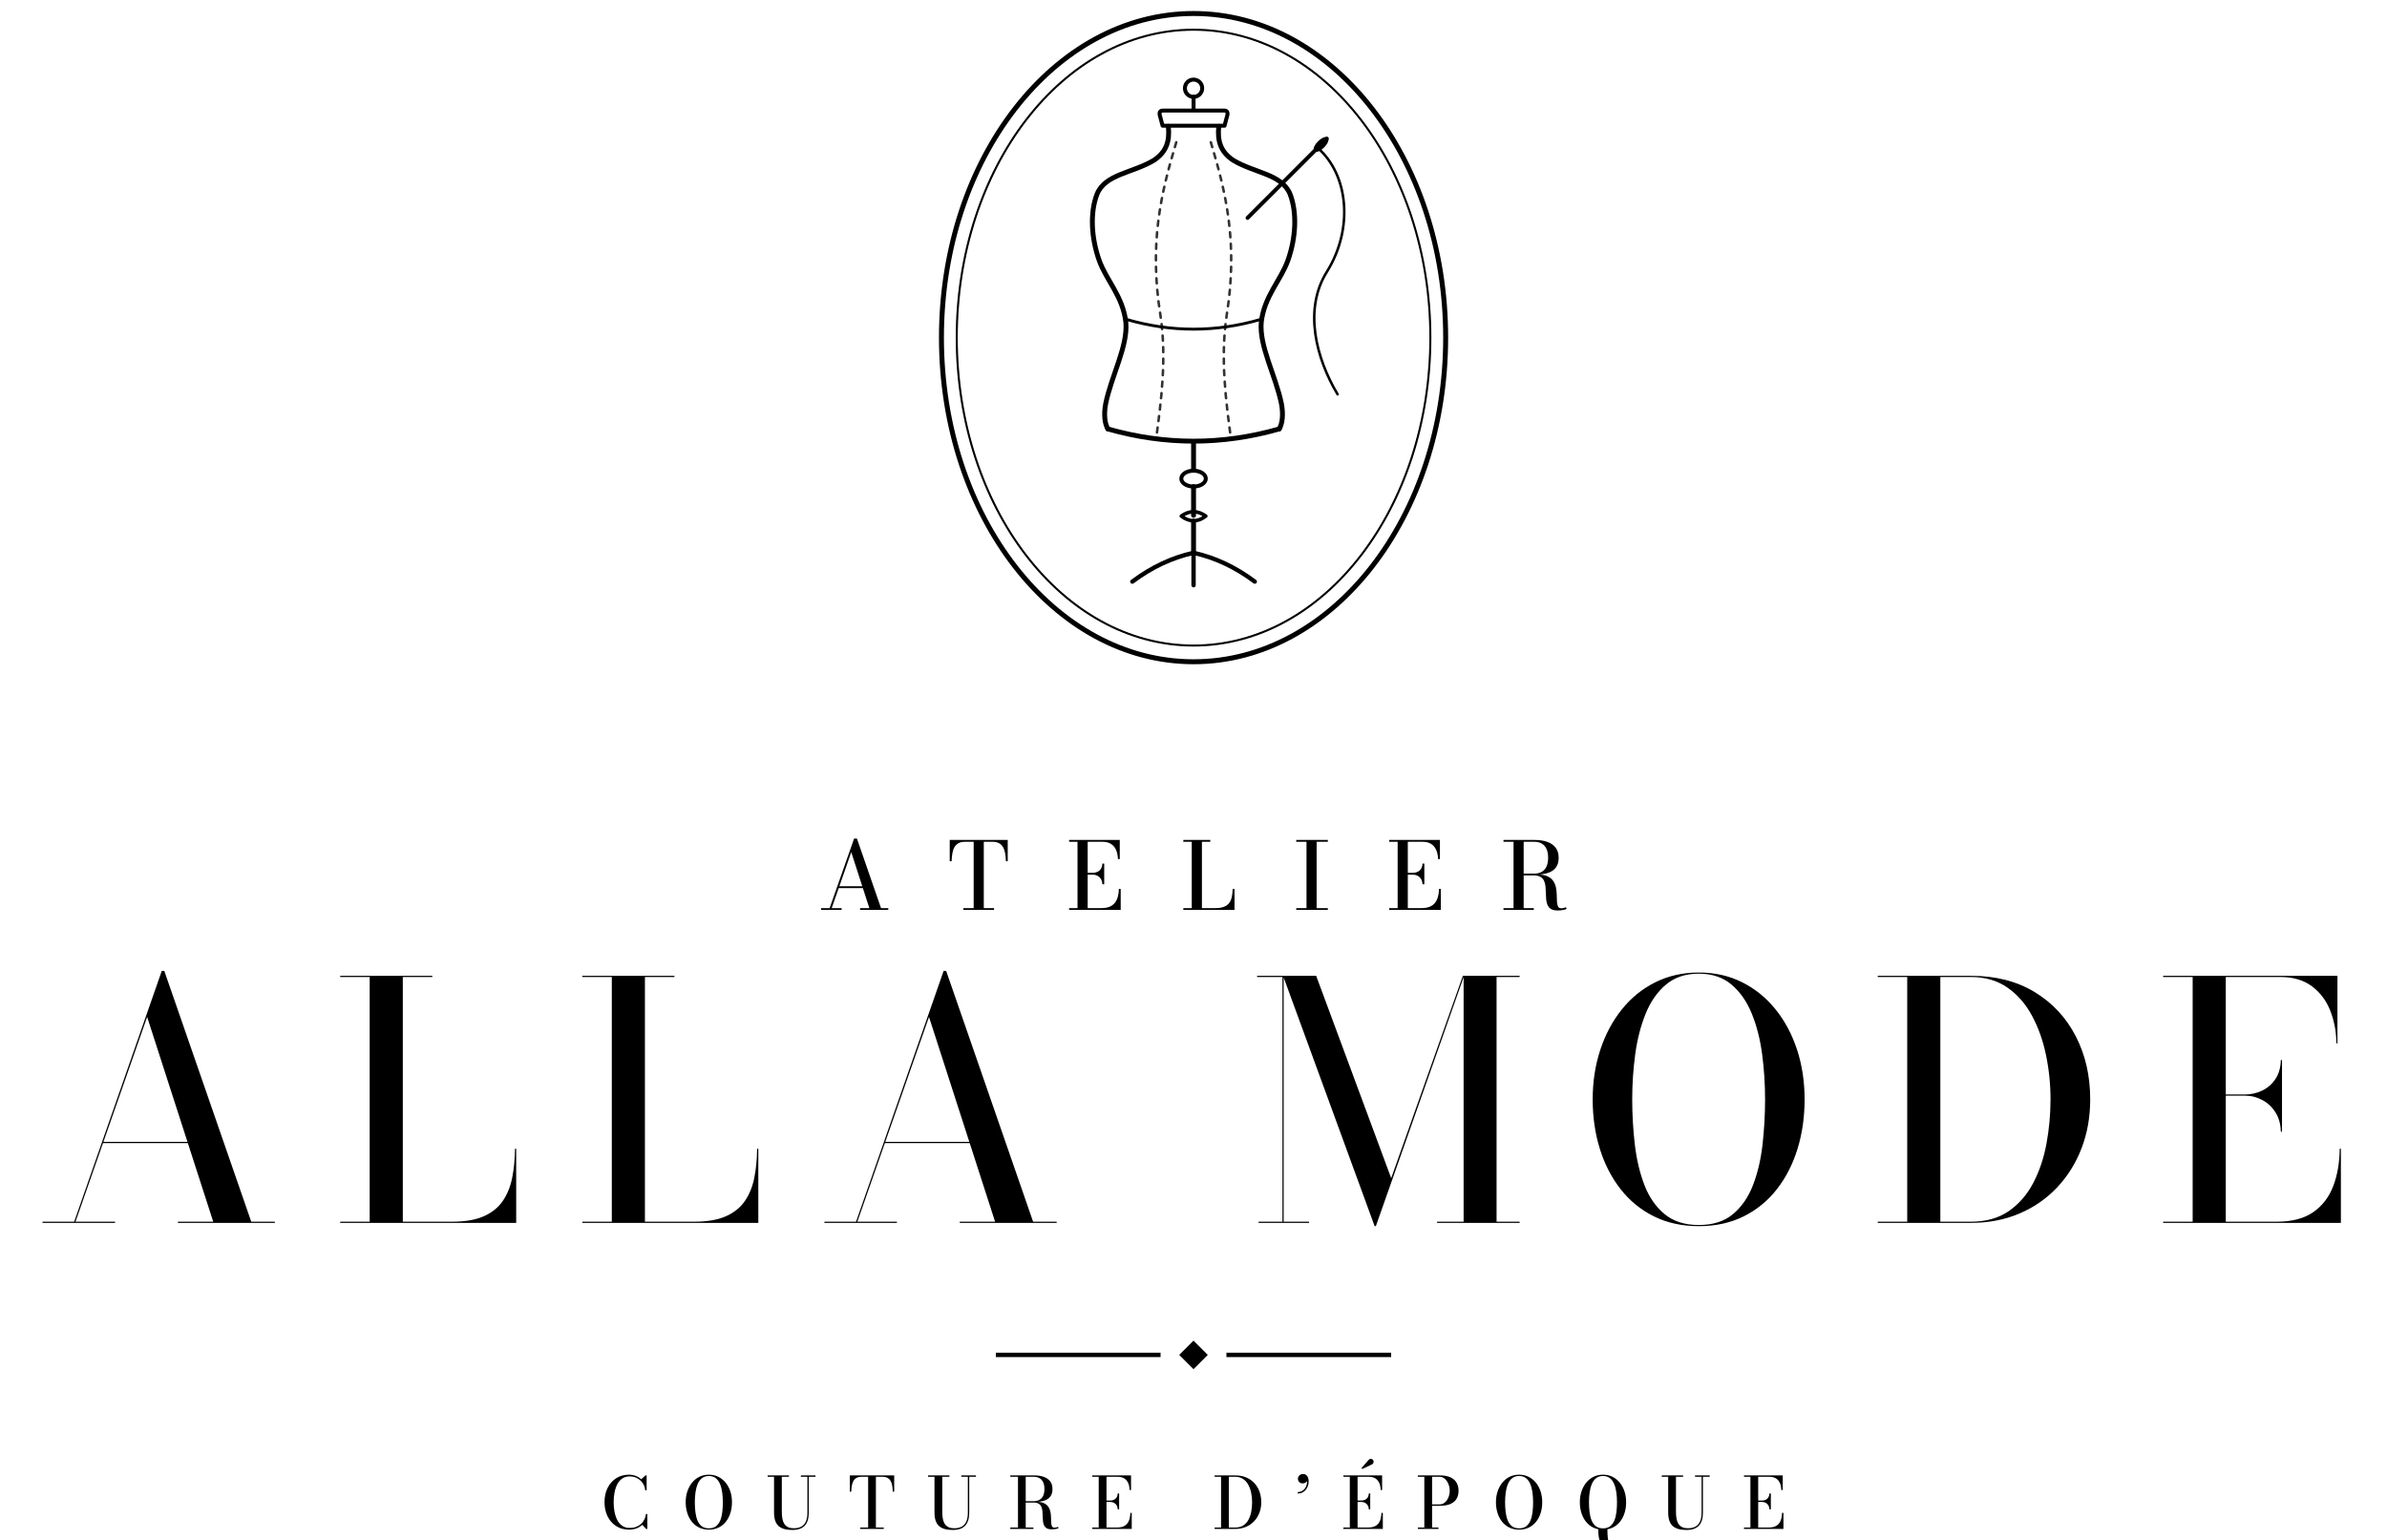
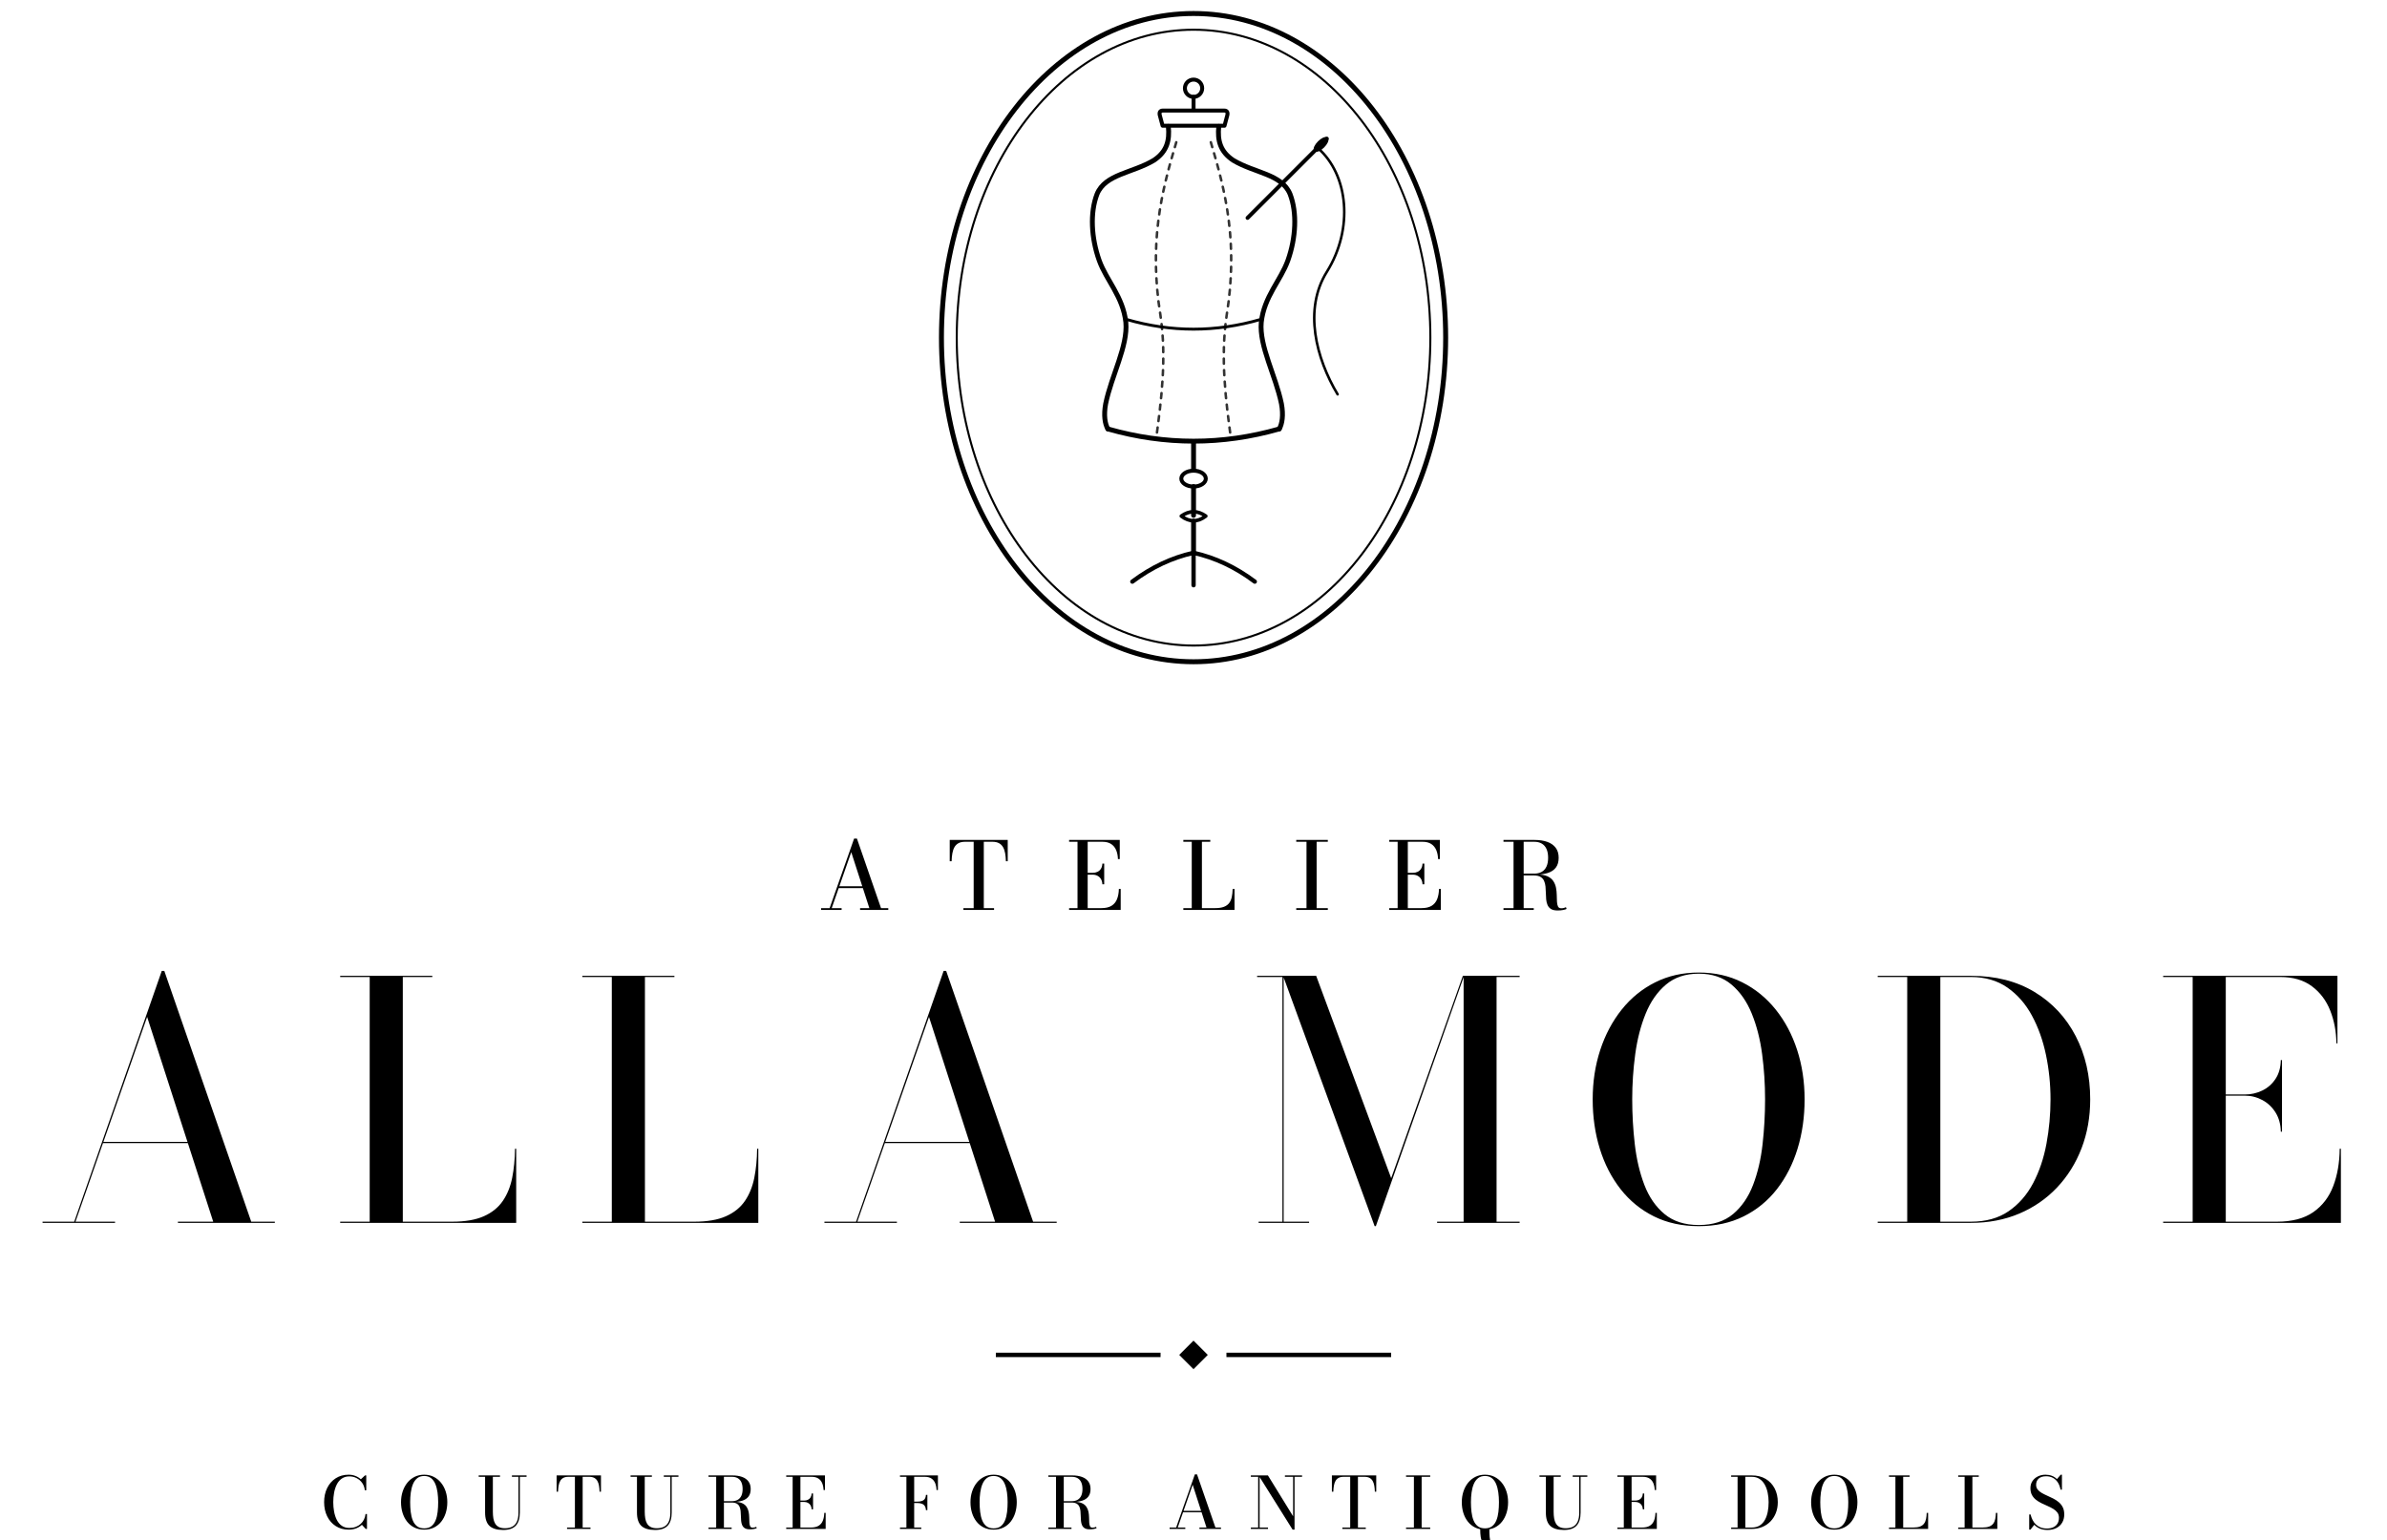
- <svg xmlns="http://www.w3.org/2000/svg" viewBox="0 0 433.6 280.5" width="434" height="280" role="img" aria-label="Atelier Alla Mode — Couture d'Époque">
+ <svg xmlns="http://www.w3.org/2000/svg" viewBox="0 0 433.6 280.5" width="434" height="280" role="img" aria-label="Atelier Alla Mode — Couture for Antique Dolls">
  <g color="currentColor" transform="translate(167.61 0) scale(0.82)">
    <g fill="none" stroke="currentColor" stroke-linecap="round" stroke-linejoin="round">
      <ellipse cx="60" cy="75" rx="56" ry="72" stroke-width="1.1" />
      <ellipse cx="60" cy="75" rx="52.6" ry="68.4" stroke-width=".45" />
      <g transform="translate(12 14) scale(.8)">
        <circle cx="60" cy="7" r="2.4" stroke-width="1.1" />
        <path d="M60 9.4 V13" stroke-width="1.1" />
        <path d="M51.5 13.2 H68.5 Q69.6 13.2 69.4 14.4 L68.6 17.4 H51.4 L50.6 14.4 Q50.4 13.2 51.5 13.2 Z" stroke-width="1.1" />
        <path d="M53 17.6 C53.4 21.5 52.6 24.6 49 27 C43 30.6 35.5 30.8 33.2 36.4            C31.2 41.6 31.6 48.6 33.8 54.8 C35.8 60.4 40.4 64.8 41.2 72            C41.8 78.6 37.2 86.8 35.6 94.6 C35 97.8 35.4 100.2 36.2 101.6" stroke-width="1.35" />
        <path d="M67 17.6 C66.6 21.5 67.4 24.6 71 27 C77 30.6 84.5 30.8 86.8 36.4            C88.8 41.6 88.4 48.6 86.2 54.8 C84.2 60.4 79.6 64.8 78.8 72            C78.2 78.6 82.8 86.8 84.4 94.6 C85 97.8 84.6 100.2 83.8 101.6" stroke-width="1.35" />
        <path d="M36.2 101.6 Q60 108.4 83.8 101.6" stroke-width="1.35" />
        <path d="M55.2 22 C51 36 47.6 50 50.8 70 C52.6 82 51 94 49.6 104.4" stroke-width=".7" stroke-dasharray="1.4 1.8" opacity=".8" />
        <path d="M64.8 22 C69 36 72.4 50 69.2 70 C67.4 82 69 94 70.4 104.4" stroke-width=".7" stroke-dasharray="1.4 1.8" opacity=".8" />
        <path d="M41.4 71.2 Q60 76.6 78.6 71.2" stroke-width=".8" />
        <path d="M60 105.4 V113" stroke-width="1.35" />
        <ellipse cx="60" cy="115.4" rx="3.4" ry="2.2" stroke-width="1.1" />
        <path d="M60 117.6 V125.6" stroke-width="1.35" />
        <path d="M56.6 125.8 Q60 123.4 63.4 125.8 Q60 128.4 56.6 125.8 Z" stroke-width="1" />
        <path d="M60 127.2 V136" stroke-width="1.35" />
        <path d="M60 136 Q51 138 43 144 M60 136 Q69 138 77 144 M60 136 V145" stroke-width="1.2" />
        <path d="M97 21 L75 43" stroke-width="1.1" />
        <ellipse cx="95.4" cy="22.6" rx="2.2" ry=".8" transform="rotate(-45 95.4 22.6)" stroke-width=".8" />
        <path d="M94.5 23.6 C103 31 104.5 46 97 58 C90.5 68.4 94 82 100 92" stroke-width=".7" />
      </g>
    </g>
  </g>
  <path fill="currentColor" transform="translate(148.47 165.75)" d="M3.626 -3.98V-4.311H9.071V-3.98ZM7.028 -12.997 11.415 -0.332H12.738V0.0H7.601V-0.332H9.287L5.992 -10.527L2.435 -0.332H4.237V0.0H0.496V-0.332H2.052L6.51 -12.997ZM26.42 0.0V-0.332H28.29V-12.419H26.74Q26.007 -12.419 25.536 -12.168Q25.065 -11.917 24.798 -11.451Q24.53 -10.985 24.412 -10.33Q24.293 -9.675 24.271 -8.868H23.93V-12.75H34.493V-8.868H34.162Q34.141 -9.675 34.021 -10.33Q33.902 -10.985 33.631 -11.451Q33.36 -11.917 32.889 -12.168Q32.418 -12.419 31.685 -12.419H30.134V-0.332H32.004V0.0ZM45.673 0.0V-0.332H47.204V-12.419H45.673V-12.75H54.899V-9.265H54.567Q54.539 -10.175 54.244 -10.889Q53.949 -11.603 53.332 -12.011Q52.715 -12.419 51.72 -12.419H49.055V-0.332H51.543Q52.707 -0.332 53.396 -0.756Q54.085 -1.181 54.397 -1.964Q54.709 -2.746 54.737 -3.825H55.069V0.0ZM51.733 -4.676Q51.705 -5.246 51.467 -5.635Q51.228 -6.023 50.835 -6.225Q50.441 -6.427 49.956 -6.427H48.641V-6.758H49.956Q50.441 -6.758 50.835 -6.941Q51.228 -7.125 51.467 -7.497Q51.705 -7.869 51.733 -8.438H52.066V-4.676ZM66.481 0.0V-0.332H68.012V-12.419H66.481V-12.75H71.386V-12.419H69.863V-0.332H72.275Q73.263 -0.332 73.88 -0.574Q74.497 -0.816 74.835 -1.271Q75.173 -1.726 75.307 -2.372Q75.441 -3.018 75.462 -3.825H75.801V0.0ZM87.043 0.0V-0.332H88.914V-12.419H87.043V-12.75H92.797V-12.419H90.757V-0.332H92.797V0.0ZM103.983 0.0V-0.332H105.514V-12.419H103.983V-12.75H113.209V-9.265H112.877Q112.849 -10.175 112.554 -10.889Q112.259 -11.603 111.642 -12.011Q111.025 -12.419 110.03 -12.419H107.365V-0.332H109.853Q111.017 -0.332 111.706 -0.756Q112.395 -1.181 112.707 -1.964Q113.019 -2.746 113.047 -3.825H113.379V0.0ZM110.043 -4.676Q110.015 -5.246 109.777 -5.635Q109.538 -6.023 109.145 -6.225Q108.751 -6.427 108.266 -6.427H106.951V-6.758H108.266Q108.751 -6.758 109.145 -6.941Q109.538 -7.125 109.777 -7.497Q110.015 -7.869 110.043 -8.438H110.376V-4.676ZM127.853 -6.42V-6.617H130.383Q131.199 -6.617 131.768 -6.945Q132.336 -7.273 132.629 -7.917Q132.922 -8.561 132.922 -9.507Q132.922 -10.452 132.629 -11.102Q132.336 -11.752 131.768 -12.085Q131.199 -12.419 130.383 -12.419H124.791V-12.75H130.478Q131.79 -12.75 132.773 -12.4Q133.755 -12.05 134.299 -11.331Q134.843 -10.612 134.843 -9.507Q134.843 -8.402 134.334 -7.722Q133.824 -7.042 132.85 -6.731Q131.875 -6.42 130.478 -6.42ZM124.791 0.0V-0.332H130.307V0.0ZM126.624 -0.179V-12.531H128.467V-0.179ZM134.643 0.095Q133.875 0.095 133.444 -0.174Q133.014 -0.443 132.816 -0.899Q132.619 -1.355 132.567 -1.922Q132.516 -2.49 132.508 -3.095Q132.499 -3.7 132.443 -4.268Q132.386 -4.835 132.186 -5.291Q131.986 -5.747 131.542 -6.016Q131.099 -6.284 130.317 -6.284H127.853V-6.463H130.886Q132.092 -6.463 132.804 -6.131Q133.516 -5.799 133.875 -5.246Q134.235 -4.694 134.359 -4.039Q134.483 -3.384 134.493 -2.729Q134.503 -2.074 134.532 -1.522Q134.56 -0.969 134.718 -0.637Q134.876 -0.305 135.304 -0.305Q135.576 -0.305 135.787 -0.361Q135.998 -0.417 136.169 -0.502L136.287 -0.186Q136.083 -0.076 135.644 0.009Q135.205 0.095 134.643 0.095Z" />
  <path fill="currentColor" transform="translate(6.00 222.75)" d="M12.106 -14.535V-14.751H31.057V-14.535ZM23.339 -45.897 39.174 -0.215H43.471V0.0H25.817V-0.215H32.25L20.212 -37.513L7.163 -0.215H14.367V0.0H1.166V-0.215H6.93L22.878 -45.897ZM55.376 0.0V-0.215H60.75V-44.785H55.376V-45.0H72.153V-44.785H66.781V-0.215H75.786Q79.307 -0.215 81.537 -1.207Q83.766 -2.198 84.994 -3.994Q86.221 -5.79 86.705 -8.22Q87.188 -10.65 87.216 -13.5H87.434V0.0ZM99.476 0.0V-0.215H104.85V-44.785H99.476V-45.0H116.253V-44.785H110.881V-0.215H119.886Q123.407 -0.215 125.637 -1.207Q127.866 -2.198 129.094 -3.994Q130.321 -5.79 130.805 -8.22Q131.288 -10.65 131.316 -13.5H131.534V0.0ZM154.516 -14.535V-14.751H173.467V-14.535ZM165.749 -45.897 181.584 -0.215H185.881V0.0H168.227V-0.215H174.66L162.622 -37.513L149.573 -0.215H156.777V0.0H143.576V-0.215H149.34L165.288 -45.897ZM243.793 0.6 227.113 -45.0H233.144L246.808 -8.14L259.861 -45.0H260.085L244.013 0.6ZM227.222 -45.0V-0.215H231.854V0.0H222.66V-0.215H227.001V-44.785H222.386V-45.0ZM270.202 -45.0V-44.785H266.002V-0.215H270.202V0.0H255.171V-0.215H260V-45.0ZM302.836 0.6Q298.257 0.6 294.669 -1.182Q291.081 -2.964 288.592 -6.141Q286.103 -9.318 284.806 -13.504Q283.509 -17.691 283.509 -22.5Q283.509 -27.309 284.885 -31.496Q286.261 -35.682 288.8 -38.859Q291.339 -42.036 294.903 -43.818Q298.467 -45.6 302.836 -45.6Q307.205 -45.6 310.748 -43.818Q314.292 -42.036 316.841 -38.859Q319.391 -35.682 320.749 -31.496Q322.108 -27.309 322.108 -22.5Q322.108 -17.691 320.824 -13.504Q319.541 -9.318 317.066 -6.141Q314.592 -2.964 311.004 -1.182Q307.416 0.6 302.836 0.6ZM302.836 0.393Q306.699 0.393 309.075 -1.602Q311.45 -3.596 312.721 -6.911Q313.992 -10.227 314.45 -14.299Q314.909 -18.372 314.909 -22.514Q314.909 -26.654 314.374 -30.714Q313.839 -34.773 312.496 -38.089Q311.154 -41.404 308.802 -43.398Q306.449 -45.393 302.836 -45.393Q299.213 -45.393 296.853 -43.398Q294.492 -41.403 293.149 -38.088Q291.805 -34.773 291.257 -30.714Q290.709 -26.654 290.709 -22.513Q290.709 -18.372 291.181 -14.299Q291.654 -10.226 292.924 -6.911Q294.194 -3.596 296.598 -1.602Q299.002 0.393 302.836 0.393ZM352.41 -45.0Q359.13 -45.0 363.991 -42.055Q368.852 -39.11 371.49 -34.013Q374.129 -28.915 374.129 -22.5Q374.129 -17.681 372.55 -13.584Q370.971 -9.486 368.08 -6.432Q365.189 -3.377 361.209 -1.689Q357.23 0.0 352.402 0.0H335.426V-0.215H340.8V-44.785H335.426V-45.0ZM346.831 -0.215H352.402Q356.485 -0.215 359.267 -2.125Q362.048 -4.035 363.734 -7.234Q365.42 -10.433 366.16 -14.412Q366.9 -18.391 366.9 -22.514Q366.9 -26.635 366.071 -30.601Q365.242 -34.566 363.509 -37.765Q361.777 -40.965 359.026 -42.875Q356.275 -44.785 352.402 -44.785H346.831ZM387.416 0.0V-0.215H392.79V-44.785H387.416V-45.0H419.161V-32.7H418.972Q418.934 -35.91 417.849 -38.662Q416.764 -41.414 414.508 -43.099Q412.252 -44.785 408.742 -44.785H398.821V-0.215H408.132Q412.25 -0.215 414.747 -1.947Q417.244 -3.679 418.389 -6.685Q419.534 -9.69 419.572 -13.5H419.788V0.0ZM408.848 -16.607Q408.81 -18.617 407.894 -20.092Q406.977 -21.567 405.489 -22.369Q404.001 -23.171 402.291 -23.171H396.496V-23.386H402.291Q404.001 -23.386 405.49 -24.114Q406.978 -24.842 407.894 -26.244Q408.81 -27.646 408.848 -29.656H409.063V-16.607Z" />
  <path d="M180.8 246.8 H210.8 M222.8 246.8 H252.8" stroke="currentColor" stroke-width=".8" />
  <path d="M216.8 244.2 l2.6 2.6 -2.6 2.6 -2.6 -2.6 z" fill="currentColor" />
-   <path fill="currentColor" transform="translate(108.82 278.50)" d="M5.171 0.13Q3.823 0.13 2.816 -0.52Q1.81 -1.17 1.254 -2.301Q0.699 -3.432 0.699 -4.875Q0.699 -6.324 1.254 -7.452Q1.81 -8.58 2.816 -9.23Q3.823 -9.88 5.171 -9.88Q5.81 -9.88 6.383 -9.66Q6.956 -9.44 7.39 -9.044L8.147 -9.75H8.374V-7.041H8.113Q8.033 -7.811 7.629 -8.38Q7.224 -8.948 6.616 -9.26Q6.007 -9.571 5.301 -9.571Q4.483 -9.571 3.917 -9.175Q3.351 -8.779 3.011 -8.107Q2.672 -7.435 2.517 -6.598Q2.363 -5.76 2.363 -4.875Q2.363 -3.991 2.517 -3.153Q2.672 -2.315 3.011 -1.643Q3.351 -0.971 3.917 -0.575Q4.483 -0.179 5.301 -0.179Q5.944 -0.179 6.461 -0.374Q6.977 -0.568 7.357 -0.915Q7.737 -1.262 7.961 -1.721Q8.185 -2.181 8.243 -2.709H8.505V0.0H8.276L7.583 -0.75Q7.145 -0.341 6.526 -0.105Q5.907 0.13 5.171 0.13ZM19.705 0.13Q18.706 0.13 17.922 -0.255Q17.138 -0.64 16.594 -1.327Q16.049 -2.015 15.768 -2.922Q15.486 -3.83 15.486 -4.875Q15.486 -5.92 15.787 -6.828Q16.087 -7.735 16.642 -8.423Q17.197 -9.11 17.974 -9.495Q18.751 -9.88 19.705 -9.88Q20.658 -9.88 21.432 -9.495Q22.207 -9.11 22.764 -8.423Q23.322 -7.735 23.62 -6.828Q23.917 -5.92 23.917 -4.875Q23.917 -3.83 23.636 -2.922Q23.354 -2.015 22.813 -1.327Q22.271 -0.64 21.487 -0.255Q20.704 0.13 19.705 0.13ZM19.705 -0.105Q20.518 -0.105 21.018 -0.501Q21.518 -0.898 21.789 -1.575Q22.06 -2.253 22.156 -3.108Q22.253 -3.963 22.253 -4.875Q22.253 -5.787 22.137 -6.642Q22.021 -7.497 21.74 -8.175Q21.46 -8.852 20.963 -9.249Q20.466 -9.645 19.705 -9.645Q18.944 -9.645 18.447 -9.249Q17.95 -8.852 17.666 -8.175Q17.383 -7.497 17.267 -6.642Q17.15 -5.787 17.15 -4.875Q17.15 -3.963 17.25 -3.108Q17.35 -2.253 17.617 -1.575Q17.885 -0.898 18.391 -0.501Q18.898 -0.105 19.705 -0.105ZM39.133 -9.75V-9.496H37.906V-2.99Q37.906 -1.384 37.172 -0.598Q36.438 0.189 34.887 0.189Q33.17 0.189 32.374 -0.559Q31.578 -1.306 31.578 -2.99V-9.496H30.413V-9.75H34.294V-9.496H32.994V-3.12Q32.994 -2.476 33.084 -1.929Q33.175 -1.382 33.412 -0.978Q33.649 -0.574 34.082 -0.349Q34.516 -0.123 35.201 -0.123Q35.985 -0.123 36.533 -0.415Q37.081 -0.707 37.369 -1.338Q37.657 -1.969 37.657 -2.99V-9.496H36.466V-9.75ZM47.289 0.0V-0.254H48.719V-9.496H47.534Q46.973 -9.496 46.613 -9.305Q46.253 -9.113 46.049 -8.756Q45.844 -8.4 45.753 -7.899Q45.662 -7.399 45.646 -6.781H45.385V-9.75H53.463V-6.781H53.209Q53.193 -7.399 53.102 -7.899Q53.011 -8.4 52.803 -8.756Q52.596 -9.113 52.236 -9.305Q51.876 -9.496 51.315 -9.496H50.129V-0.254H51.559V0.0ZM68.357 -9.75V-9.496H67.13V-2.99Q67.13 -1.384 66.396 -0.598Q65.662 0.189 64.111 0.189Q62.394 0.189 61.598 -0.559Q60.802 -1.306 60.802 -2.99V-9.496H59.637V-9.75H63.518V-9.496H62.218V-3.12Q62.218 -2.476 62.308 -1.929Q62.399 -1.382 62.636 -0.978Q62.873 -0.574 63.306 -0.349Q63.74 -0.123 64.425 -0.123Q65.209 -0.123 65.757 -0.415Q66.305 -0.707 66.593 -1.338Q66.881 -1.969 66.881 -2.99V-9.496H65.69V-9.75ZM76.95 -4.91V-5.06H78.885Q79.509 -5.06 79.944 -5.311Q80.379 -5.562 80.602 -6.054Q80.826 -6.547 80.826 -7.27Q80.826 -7.993 80.602 -8.49Q80.379 -8.987 79.944 -9.242Q79.509 -9.496 78.885 -9.496H74.609V-9.75H78.958Q79.961 -9.75 80.713 -9.482Q81.464 -9.215 81.88 -8.665Q82.296 -8.115 82.296 -7.27Q82.296 -6.425 81.906 -5.905Q81.517 -5.385 80.771 -5.147Q80.026 -4.91 78.958 -4.91ZM74.609 0.0V-0.254H78.827V0.0ZM76.011 -0.136V-9.583H77.42V-0.136ZM82.143 0.072Q81.556 0.072 81.226 -0.133Q80.897 -0.339 80.746 -0.688Q80.595 -1.036 80.555 -1.47Q80.516 -1.904 80.51 -2.367Q80.504 -2.83 80.46 -3.263Q80.417 -3.697 80.264 -4.046Q80.111 -4.395 79.772 -4.6Q79.433 -4.806 78.835 -4.806H76.95V-4.942H79.269Q80.192 -4.942 80.737 -4.688Q81.281 -4.435 81.556 -4.012Q81.831 -3.59 81.926 -3.089Q82.02 -2.588 82.028 -2.087Q82.036 -1.586 82.058 -1.164Q82.079 -0.741 82.2 -0.487Q82.321 -0.233 82.648 -0.233Q82.856 -0.233 83.018 -0.276Q83.179 -0.319 83.31 -0.384L83.4 -0.142Q83.244 -0.058 82.908 0.007Q82.572 0.072 82.143 0.072ZM89.546 0.0V-0.254H90.717V-9.496H89.546V-9.75H96.601V-7.085H96.347Q96.326 -7.78 96.1 -8.326Q95.874 -8.872 95.403 -9.184Q94.931 -9.496 94.17 -9.496H92.132V-0.254H94.035Q94.925 -0.254 95.452 -0.579Q95.978 -0.903 96.217 -1.502Q96.456 -2.099 96.477 -2.925H96.731V0.0ZM94.18 -3.576Q94.158 -4.012 93.976 -4.309Q93.794 -4.606 93.493 -4.76Q93.192 -4.915 92.821 -4.915H91.816V-5.167H92.821Q93.192 -5.167 93.493 -5.308Q93.794 -5.449 93.976 -5.733Q94.158 -6.017 94.18 -6.453H94.435V-3.576ZM115.585 -9.75Q117.057 -9.75 118.116 -9.116Q119.176 -8.481 119.75 -7.378Q120.323 -6.274 120.323 -4.875Q120.323 -3.824 119.982 -2.935Q119.641 -2.047 119.01 -1.387Q118.38 -0.727 117.51 -0.364Q116.641 0.0 115.585 0.0H111.828V-0.254H112.999V-9.496H111.828V-9.75ZM114.414 -0.254H115.585Q116.449 -0.254 117.038 -0.631Q117.627 -1.009 117.984 -1.661Q118.34 -2.312 118.497 -3.143Q118.654 -3.974 118.654 -4.875Q118.654 -5.776 118.478 -6.607Q118.302 -7.438 117.935 -8.089Q117.568 -8.741 116.986 -9.119Q116.404 -9.496 115.585 -9.496H114.414ZM126.971 -6.455V-6.715Q127.38 -6.715 127.714 -6.892Q128.049 -7.069 128.279 -7.383Q128.509 -7.697 128.608 -8.104Q128.708 -8.511 128.641 -8.977H128.726Q128.743 -8.84 128.637 -8.683Q128.53 -8.525 128.339 -8.413Q128.149 -8.301 127.896 -8.301Q127.447 -8.301 127.222 -8.553Q126.997 -8.804 126.997 -9.156Q126.997 -9.392 127.123 -9.588Q127.25 -9.783 127.468 -9.897Q127.687 -10.01 127.955 -10.01Q128.231 -10.01 128.459 -9.855Q128.687 -9.7 128.82 -9.402Q128.953 -9.103 128.953 -8.672Q128.953 -8.11 128.721 -7.601Q128.489 -7.093 128.046 -6.774Q127.603 -6.455 126.971 -6.455ZM135.28 0.0V-0.254H136.451V-9.496H135.28V-9.75H142.335V-7.085H142.081Q142.06 -7.78 141.834 -8.326Q141.608 -8.872 141.137 -9.184Q140.665 -9.496 139.904 -9.496H137.866V-0.254H139.769Q140.659 -0.254 141.186 -0.579Q141.712 -0.903 141.951 -1.502Q142.19 -2.099 142.211 -2.925H142.465V0.0ZM139.914 -3.576Q139.892 -4.012 139.71 -4.309Q139.528 -4.606 139.227 -4.76Q138.926 -4.915 138.555 -4.915H137.55V-5.167H138.555Q138.926 -5.167 139.227 -5.308Q139.528 -5.449 139.71 -5.733Q139.892 -6.017 139.914 -6.453H140.169V-3.576ZM138.731 -10.918 138.579 -11.093 139.851 -12.541Q139.995 -12.721 140.167 -12.748Q140.339 -12.775 140.493 -12.706Q140.648 -12.637 140.719 -12.51Q140.801 -12.383 140.79 -12.223Q140.779 -12.063 140.694 -11.932Q140.61 -11.801 140.454 -11.738ZM152.833 -9.75Q154.024 -9.75 154.778 -9.403Q155.533 -9.055 155.895 -8.425Q156.257 -7.796 156.257 -6.951Q156.257 -6.106 155.895 -5.492Q155.533 -4.878 154.778 -4.546Q154.024 -4.215 152.833 -4.215H151.438V-0.254H152.602V0.0H148.852V-0.254H150.023V-9.496H148.852V-9.75ZM151.438 -4.468H152.775Q153.232 -4.468 153.581 -4.689Q153.929 -4.91 154.168 -5.274Q154.407 -5.638 154.53 -6.077Q154.652 -6.516 154.652 -6.951Q154.652 -7.386 154.53 -7.834Q154.407 -8.282 154.168 -8.659Q153.929 -9.036 153.581 -9.266Q153.232 -9.496 152.775 -9.496H151.438ZM167.287 0.13Q166.288 0.13 165.505 -0.255Q164.721 -0.64 164.176 -1.327Q163.632 -2.015 163.35 -2.922Q163.069 -3.83 163.069 -4.875Q163.069 -5.92 163.369 -6.828Q163.67 -7.735 164.225 -8.423Q164.779 -9.11 165.557 -9.495Q166.334 -9.88 167.287 -9.88Q168.241 -9.88 169.015 -9.495Q169.789 -9.11 170.347 -8.423Q170.904 -7.735 171.202 -6.828Q171.5 -5.92 171.5 -4.875Q171.5 -3.83 171.218 -2.922Q170.937 -2.015 170.395 -1.327Q169.853 -0.64 169.07 -0.255Q168.286 0.13 167.287 0.13ZM167.287 -0.105Q168.1 -0.105 168.6 -0.501Q169.101 -0.898 169.371 -1.575Q169.642 -2.253 169.739 -3.108Q169.836 -3.963 169.836 -4.875Q169.836 -5.787 169.719 -6.642Q169.603 -7.497 169.323 -8.175Q169.042 -8.852 168.546 -9.249Q168.049 -9.645 167.287 -9.645Q166.526 -9.645 166.029 -9.249Q165.532 -8.852 165.249 -8.175Q164.965 -7.497 164.849 -6.642Q164.733 -5.787 164.733 -4.875Q164.733 -3.963 164.833 -3.108Q164.932 -2.253 165.2 -1.575Q165.468 -0.898 165.974 -0.501Q166.48 -0.105 167.287 -0.105ZM184.86 3.25Q183.782 3.25 183.149 3.066Q182.515 2.881 182.205 2.493Q181.896 2.104 181.799 1.486Q181.701 0.869 181.701 -0.003Q182.128 0.057 182.54 0.057Q182.952 0.057 183.37 -0.003Q183.37 0.881 183.423 1.462Q183.475 2.044 183.626 2.381Q183.777 2.718 184.074 2.857Q184.371 2.996 184.86 2.996ZM182.569 0.13Q181.57 0.13 180.786 -0.255Q180.002 -0.64 179.458 -1.327Q178.913 -2.015 178.632 -2.922Q178.35 -3.83 178.35 -4.875Q178.35 -5.92 178.651 -6.828Q178.951 -7.735 179.506 -8.423Q180.061 -9.11 180.838 -9.495Q181.615 -9.88 182.569 -9.88Q183.522 -9.88 184.296 -9.495Q185.071 -9.11 185.628 -8.423Q186.186 -7.735 186.484 -6.828Q186.781 -5.92 186.781 -4.875Q186.781 -3.83 186.5 -2.922Q186.218 -2.015 185.677 -1.327Q185.135 -0.64 184.351 -0.255Q183.568 0.13 182.569 0.13ZM182.569 -0.105Q183.382 -0.105 183.882 -0.501Q184.382 -0.898 184.653 -1.575Q184.924 -2.253 185.02 -3.108Q185.117 -3.963 185.117 -4.875Q185.117 -5.787 185.001 -6.642Q184.885 -7.497 184.604 -8.175Q184.324 -8.852 183.827 -9.249Q183.33 -9.645 182.569 -9.645Q181.808 -9.645 181.311 -9.249Q180.814 -8.852 180.53 -8.175Q180.247 -7.497 180.131 -6.642Q180.014 -5.787 180.014 -4.875Q180.014 -3.963 180.114 -3.108Q180.214 -2.253 180.481 -1.575Q180.749 -0.898 181.255 -0.501Q181.762 -0.105 182.569 -0.105ZM201.997 -9.75V-9.496H200.77V-2.99Q200.77 -1.384 200.036 -0.598Q199.302 0.189 197.751 0.189Q196.034 0.189 195.238 -0.559Q194.442 -1.306 194.442 -2.99V-9.496H193.277V-9.75H197.158V-9.496H195.858V-3.12Q195.858 -2.476 195.948 -1.929Q196.039 -1.382 196.276 -0.978Q196.513 -0.574 196.946 -0.349Q197.38 -0.123 198.065 -0.123Q198.849 -0.123 199.397 -0.415Q199.945 -0.707 200.233 -1.338Q200.521 -1.969 200.521 -2.99V-9.496H199.33V-9.75ZM208.249 0.0V-0.254H209.42V-9.496H208.249V-9.75H215.304V-7.085H215.05Q215.029 -7.78 214.803 -8.326Q214.577 -8.872 214.106 -9.184Q213.634 -9.496 212.873 -9.496H210.835V-0.254H212.738Q213.628 -0.254 214.155 -0.579Q214.681 -0.903 214.92 -1.502Q215.159 -2.099 215.18 -2.925H215.434V0.0ZM212.883 -3.576Q212.861 -4.012 212.679 -4.309Q212.497 -4.606 212.196 -4.76Q211.895 -4.915 211.524 -4.915H210.519V-5.167H211.524Q211.895 -5.167 212.196 -5.308Q212.497 -5.449 212.679 -5.733Q212.861 -6.017 212.883 -6.453H213.138V-3.576Z" />
+   <path fill="currentColor" transform="translate(57.75 278.50)" d="M5.171 0.13Q3.823 0.13 2.816 -0.52Q1.81 -1.17 1.254 -2.301Q0.699 -3.432 0.699 -4.875Q0.699 -6.324 1.254 -7.452Q1.81 -8.58 2.816 -9.23Q3.823 -9.88 5.171 -9.88Q5.81 -9.88 6.383 -9.66Q6.956 -9.44 7.39 -9.044L8.147 -9.75H8.374V-7.041H8.113Q8.033 -7.811 7.629 -8.38Q7.224 -8.948 6.616 -9.26Q6.007 -9.571 5.301 -9.571Q4.483 -9.571 3.917 -9.175Q3.351 -8.779 3.011 -8.107Q2.672 -7.435 2.517 -6.598Q2.363 -5.76 2.363 -4.875Q2.363 -3.991 2.517 -3.153Q2.672 -2.315 3.011 -1.643Q3.351 -0.971 3.917 -0.575Q4.483 -0.179 5.301 -0.179Q5.944 -0.179 6.461 -0.374Q6.977 -0.568 7.357 -0.915Q7.737 -1.262 7.961 -1.721Q8.185 -2.181 8.243 -2.709H8.505V0.0H8.276L7.583 -0.75Q7.145 -0.341 6.526 -0.105Q5.907 0.13 5.171 0.13ZM18.925 0.13Q17.926 0.13 17.142 -0.255Q16.358 -0.64 15.814 -1.327Q15.269 -2.015 14.988 -2.922Q14.706 -3.83 14.706 -4.875Q14.706 -5.92 15.007 -6.828Q15.307 -7.735 15.862 -8.423Q16.417 -9.11 17.194 -9.495Q17.971 -9.88 18.925 -9.88Q19.878 -9.88 20.652 -9.495Q21.427 -9.11 21.984 -8.423Q22.542 -7.735 22.84 -6.828Q23.137 -5.92 23.137 -4.875Q23.137 -3.83 22.856 -2.922Q22.574 -2.015 22.033 -1.327Q21.491 -0.64 20.707 -0.255Q19.924 0.13 18.925 0.13ZM18.925 -0.105Q19.738 -0.105 20.238 -0.501Q20.738 -0.898 21.009 -1.575Q21.28 -2.253 21.376 -3.108Q21.473 -3.963 21.473 -4.875Q21.473 -5.787 21.357 -6.642Q21.241 -7.497 20.96 -8.175Q20.68 -8.852 20.183 -9.249Q19.686 -9.645 18.925 -9.645Q18.164 -9.645 17.667 -9.249Q17.17 -8.852 16.886 -8.175Q16.603 -7.497 16.487 -6.642Q16.37 -5.787 16.37 -4.875Q16.37 -3.963 16.47 -3.108Q16.57 -2.253 16.837 -1.575Q17.105 -0.898 17.611 -0.501Q18.118 -0.105 18.925 -0.105ZM37.573 -9.75V-9.496H36.346V-2.99Q36.346 -1.384 35.612 -0.598Q34.878 0.189 33.327 0.189Q31.61 0.189 30.814 -0.559Q30.018 -1.306 30.018 -2.99V-9.496H28.853V-9.75H32.734V-9.496H31.434V-3.12Q31.434 -2.476 31.524 -1.929Q31.615 -1.382 31.852 -0.978Q32.089 -0.574 32.522 -0.349Q32.956 -0.123 33.641 -0.123Q34.425 -0.123 34.973 -0.415Q35.521 -0.707 35.809 -1.338Q36.097 -1.969 36.097 -2.99V-9.496H34.906V-9.75ZM44.949 0.0V-0.254H46.379V-9.496H45.194Q44.633 -9.496 44.273 -9.305Q43.913 -9.113 43.709 -8.756Q43.504 -8.4 43.413 -7.899Q43.322 -7.399 43.306 -6.781H43.045V-9.75H51.123V-6.781H50.869Q50.853 -7.399 50.762 -7.899Q50.671 -8.4 50.463 -8.756Q50.256 -9.113 49.896 -9.305Q49.536 -9.496 48.975 -9.496H47.789V-0.254H49.219V0.0ZM65.237 -9.75V-9.496H64.01V-2.99Q64.01 -1.384 63.276 -0.598Q62.542 0.189 60.991 0.189Q59.274 0.189 58.478 -0.559Q57.682 -1.306 57.682 -2.99V-9.496H56.517V-9.75H60.398V-9.496H59.098V-3.12Q59.098 -2.476 59.188 -1.929Q59.279 -1.382 59.516 -0.978Q59.753 -0.574 60.186 -0.349Q60.62 -0.123 61.305 -0.123Q62.089 -0.123 62.637 -0.415Q63.185 -0.707 63.473 -1.338Q63.761 -1.969 63.761 -2.99V-9.496H62.57V-9.75ZM73.05 -4.91V-5.06H74.985Q75.609 -5.06 76.044 -5.311Q76.479 -5.562 76.702 -6.054Q76.926 -6.547 76.926 -7.27Q76.926 -7.993 76.702 -8.49Q76.479 -8.987 76.044 -9.242Q75.609 -9.496 74.985 -9.496H70.709V-9.75H75.058Q76.061 -9.75 76.813 -9.482Q77.564 -9.215 77.98 -8.665Q78.396 -8.115 78.396 -7.27Q78.396 -6.425 78.006 -5.905Q77.617 -5.385 76.871 -5.147Q76.126 -4.91 75.058 -4.91ZM70.709 0.0V-0.254H74.927V0.0ZM72.111 -0.136V-9.583H73.52V-0.136ZM78.243 0.072Q77.656 0.072 77.326 -0.133Q76.997 -0.339 76.846 -0.688Q76.695 -1.036 76.655 -1.47Q76.616 -1.904 76.61 -2.367Q76.604 -2.83 76.56 -3.263Q76.517 -3.697 76.364 -4.046Q76.211 -4.395 75.872 -4.6Q75.533 -4.806 74.935 -4.806H73.05V-4.942H75.369Q76.292 -4.942 76.837 -4.688Q77.381 -4.435 77.656 -4.012Q77.931 -3.59 78.026 -3.089Q78.12 -2.588 78.128 -2.087Q78.136 -1.586 78.158 -1.164Q78.179 -0.741 78.3 -0.487Q78.421 -0.233 78.748 -0.233Q78.956 -0.233 79.118 -0.276Q79.279 -0.319 79.41 -0.384L79.5 -0.142Q79.344 -0.058 79.008 0.007Q78.672 0.072 78.243 0.072ZM84.866 0.0V-0.254H86.037V-9.496H84.866V-9.75H91.921V-7.085H91.667Q91.646 -7.78 91.42 -8.326Q91.194 -8.872 90.723 -9.184Q90.251 -9.496 89.49 -9.496H87.452V-0.254H89.355Q90.245 -0.254 90.772 -0.579Q91.298 -0.903 91.537 -1.502Q91.776 -2.099 91.797 -2.925H92.051V0.0ZM89.5 -3.576Q89.478 -4.012 89.296 -4.309Q89.114 -4.606 88.813 -4.76Q88.512 -4.915 88.141 -4.915H87.136V-5.167H88.141Q88.512 -5.167 88.813 -5.308Q89.114 -5.449 89.296 -5.733Q89.478 -6.017 89.5 -6.453H89.755V-3.576ZM110.318 -3.426Q110.296 -3.861 110.122 -4.149Q109.947 -4.436 109.593 -4.581Q109.24 -4.725 108.689 -4.725H107.838V-4.973H108.689Q109.24 -4.973 109.593 -5.098Q109.947 -5.223 110.122 -5.494Q110.296 -5.765 110.318 -6.201H110.577V-3.426ZM112.498 -9.75V-7.085H112.244Q112.222 -7.78 112.002 -8.326Q111.781 -8.872 111.32 -9.184Q110.858 -9.496 110.105 -9.496H108.174V-0.254H109.468V0.0H105.588V-0.254H106.759V-9.496H105.588V-9.75ZM122.645 0.13Q121.646 0.13 120.863 -0.255Q120.079 -0.64 119.534 -1.327Q118.99 -2.015 118.708 -2.922Q118.427 -3.83 118.427 -4.875Q118.427 -5.92 118.727 -6.828Q119.028 -7.735 119.583 -8.423Q120.137 -9.11 120.915 -9.495Q121.692 -9.88 122.645 -9.88Q123.599 -9.88 124.373 -9.495Q125.147 -9.11 125.705 -8.423Q126.262 -7.735 126.56 -6.828Q126.858 -5.92 126.858 -4.875Q126.858 -3.83 126.576 -2.922Q126.295 -2.015 125.753 -1.327Q125.211 -0.64 124.428 -0.255Q123.644 0.13 122.645 0.13ZM122.645 -0.105Q123.458 -0.105 123.958 -0.501Q124.459 -0.898 124.729 -1.575Q125 -2.253 125.097 -3.108Q125.194 -3.963 125.194 -4.875Q125.194 -5.787 125.077 -6.642Q124.961 -7.497 124.681 -8.175Q124.4 -8.852 123.904 -9.249Q123.407 -9.645 122.645 -9.645Q121.884 -9.645 121.387 -9.249Q120.89 -8.852 120.607 -8.175Q120.323 -7.497 120.207 -6.642Q120.091 -5.787 120.091 -4.875Q120.091 -3.963 120.191 -3.108Q120.29 -2.253 120.558 -1.575Q120.826 -0.898 121.332 -0.501Q121.838 -0.105 122.645 -0.105ZM134.95 -4.91V-5.06H136.885Q137.509 -5.06 137.943 -5.311Q138.378 -5.562 138.602 -6.054Q138.826 -6.547 138.826 -7.27Q138.826 -7.993 138.602 -8.49Q138.378 -8.987 137.943 -9.242Q137.509 -9.496 136.885 -9.496H132.608V-9.75H136.957Q137.961 -9.75 138.712 -9.482Q139.463 -9.215 139.879 -8.665Q140.296 -8.115 140.296 -7.27Q140.296 -6.425 139.906 -5.905Q139.516 -5.385 138.771 -5.147Q138.026 -4.91 136.957 -4.91ZM132.608 0.0V-0.254H136.826V0.0ZM134.01 -0.136V-9.583H135.42V-0.136ZM140.142 0.072Q139.555 0.072 139.226 -0.133Q138.896 -0.339 138.745 -0.688Q138.594 -1.036 138.555 -1.47Q138.515 -1.904 138.509 -2.367Q138.503 -2.83 138.46 -3.263Q138.417 -3.697 138.263 -4.046Q138.11 -4.395 137.771 -4.6Q137.432 -4.806 136.834 -4.806H134.95V-4.942H137.269Q138.192 -4.942 138.736 -4.688Q139.28 -4.435 139.555 -4.012Q139.83 -3.59 139.925 -3.089Q140.02 -2.588 140.028 -2.087Q140.035 -1.586 140.057 -1.164Q140.079 -0.741 140.2 -0.487Q140.321 -0.233 140.648 -0.233Q140.856 -0.233 141.017 -0.276Q141.179 -0.319 141.31 -0.384L141.4 -0.142Q141.244 -0.058 140.908 0.007Q140.572 0.072 140.142 0.072ZM157.09 -3.043V-3.297H161.254V-3.043ZM159.691 -9.938 163.045 -0.254H164.057V0.0H160.129V-0.254H161.418L158.899 -8.05L156.179 -0.254H157.557V0.0H154.695V-0.254H155.886L159.295 -9.938ZM171.095 -9.75V-0.254H172.622V0.0H169.496V-0.254H170.828V-9.496H169.496V-9.75ZM178.826 -9.75V-9.496H177.455V0.13H177.103L170.907 -9.75H172.605L177.194 -2.303V-9.496H175.701V-9.75ZM186.162 0.0V-0.254H187.592V-9.496H186.406Q185.846 -9.496 185.486 -9.305Q185.126 -9.113 184.921 -8.756Q184.717 -8.4 184.626 -7.899Q184.535 -7.399 184.518 -6.781H184.257V-9.75H192.335V-6.781H192.082Q192.066 -7.399 191.974 -7.899Q191.883 -8.4 191.676 -8.756Q191.468 -9.113 191.108 -9.305Q190.748 -9.496 190.188 -9.496H189.001V-0.254H190.431V0.0ZM197.764 0.0V-0.254H199.195V-9.496H197.764V-9.75H202.165V-9.496H200.605V-0.254H202.165V0.0ZM214.429 3.25Q213.351 3.25 212.717 3.066Q212.084 2.881 211.774 2.493Q211.464 2.104 211.367 1.486Q211.27 0.869 211.27 -0.003Q211.697 0.057 212.109 0.057Q212.52 0.057 212.939 -0.003Q212.939 0.881 212.991 1.462Q213.043 2.044 213.194 2.381Q213.345 2.718 213.643 2.857Q213.94 2.996 214.429 2.996ZM212.137 0.13Q211.138 0.13 210.355 -0.255Q209.571 -0.64 209.026 -1.327Q208.482 -2.015 208.2 -2.922Q207.919 -3.83 207.919 -4.875Q207.919 -5.92 208.219 -6.828Q208.52 -7.735 209.075 -8.423Q209.629 -9.11 210.407 -9.495Q211.184 -9.88 212.137 -9.88Q213.091 -9.88 213.865 -9.495Q214.639 -9.11 215.197 -8.423Q215.754 -7.735 216.052 -6.828Q216.35 -5.92 216.35 -4.875Q216.35 -3.83 216.068 -2.922Q215.787 -2.015 215.245 -1.327Q214.703 -0.64 213.92 -0.255Q213.136 0.13 212.137 0.13ZM212.137 -0.105Q212.95 -0.105 213.45 -0.501Q213.951 -0.898 214.221 -1.575Q214.492 -2.253 214.589 -3.108Q214.686 -3.963 214.686 -4.875Q214.686 -5.787 214.569 -6.642Q214.453 -7.497 214.173 -8.175Q213.892 -8.852 213.396 -9.249Q212.899 -9.645 212.137 -9.645Q211.376 -9.645 210.879 -9.249Q210.382 -8.852 210.099 -8.175Q209.815 -7.497 209.699 -6.642Q209.583 -5.787 209.583 -4.875Q209.583 -3.963 209.683 -3.108Q209.782 -2.253 210.05 -1.575Q210.318 -0.898 210.824 -0.501Q211.33 -0.105 212.137 -0.105ZM230.786 -9.75V-9.496H229.558V-2.99Q229.558 -1.384 228.824 -0.598Q228.09 0.189 226.539 0.189Q224.823 0.189 224.027 -0.559Q223.231 -1.306 223.231 -2.99V-9.496H222.066V-9.75H225.946V-9.496H224.646V-3.12Q224.646 -2.476 224.737 -1.929Q224.828 -1.382 225.064 -0.978Q225.301 -0.574 225.735 -0.349Q226.168 -0.123 226.854 -0.123Q227.638 -0.123 228.186 -0.415Q228.733 -0.707 229.022 -1.338Q229.31 -1.969 229.31 -2.99V-9.496H228.118V-9.75ZM236.257 0.0V-0.254H237.428V-9.496H236.257V-9.75H243.312V-7.085H243.059Q243.037 -7.78 242.811 -8.326Q242.586 -8.872 242.114 -9.184Q241.642 -9.496 240.882 -9.496H238.844V-0.254H240.746Q241.637 -0.254 242.163 -0.579Q242.69 -0.903 242.928 -1.502Q243.167 -2.099 243.189 -2.925H243.442V0.0ZM240.892 -3.576Q240.87 -4.012 240.688 -4.309Q240.506 -4.606 240.204 -4.76Q239.903 -4.915 239.533 -4.915H238.527V-5.167H239.533Q239.903 -5.167 240.204 -5.308Q240.506 -5.449 240.688 -5.733Q240.87 -6.017 240.892 -6.453H241.146V-3.576ZM260.737 -9.75Q262.208 -9.75 263.268 -9.116Q264.327 -8.481 264.901 -7.378Q265.475 -6.274 265.475 -4.875Q265.475 -3.824 265.134 -2.935Q264.792 -2.047 264.162 -1.387Q263.531 -0.727 262.662 -0.364Q261.793 0.0 260.737 0.0H256.979V-0.254H258.15V-9.496H256.979V-9.75ZM259.566 -0.254H260.737Q261.601 -0.254 262.19 -0.631Q262.779 -1.009 263.135 -1.661Q263.492 -2.312 263.649 -3.143Q263.805 -3.974 263.805 -4.875Q263.805 -5.776 263.629 -6.607Q263.454 -7.438 263.086 -8.089Q262.719 -8.741 262.137 -9.119Q261.555 -9.496 260.737 -9.496H259.566ZM275.766 0.13Q274.767 0.13 273.983 -0.255Q273.199 -0.64 272.655 -1.327Q272.11 -2.015 271.829 -2.922Q271.547 -3.83 271.547 -4.875Q271.547 -5.92 271.848 -6.828Q272.148 -7.735 272.703 -8.423Q273.258 -9.11 274.035 -9.495Q274.812 -9.88 275.766 -9.88Q276.719 -9.88 277.493 -9.495Q278.268 -9.11 278.825 -8.423Q279.383 -7.735 279.681 -6.828Q279.978 -5.92 279.978 -4.875Q279.978 -3.83 279.697 -2.922Q279.415 -2.015 278.874 -1.327Q278.332 -0.64 277.548 -0.255Q276.765 0.13 275.766 0.13ZM275.766 -0.105Q276.579 -0.105 277.079 -0.501Q277.579 -0.898 277.85 -1.575Q278.121 -2.253 278.217 -3.108Q278.314 -3.963 278.314 -4.875Q278.314 -5.787 278.198 -6.642Q278.082 -7.497 277.801 -8.175Q277.521 -8.852 277.024 -9.249Q276.527 -9.645 275.766 -9.645Q275.005 -9.645 274.508 -9.249Q274.011 -8.852 273.727 -8.175Q273.444 -7.497 273.328 -6.642Q273.211 -5.787 273.211 -4.875Q273.211 -3.963 273.311 -3.108Q273.411 -2.253 273.678 -1.575Q273.946 -0.898 274.452 -0.501Q274.959 -0.105 275.766 -0.105ZM285.729 0.0V-0.254H286.9V-9.496H285.729V-9.75H289.479V-9.496H288.315V-0.254H290.16Q290.915 -0.254 291.387 -0.439Q291.859 -0.624 292.117 -0.972Q292.376 -1.319 292.478 -1.813Q292.581 -2.308 292.597 -2.925H292.856V0.0ZM298.332 0.0V-0.254H299.503V-9.496H298.332V-9.75H302.083V-9.496H300.919V-0.254H302.763Q303.519 -0.254 303.99 -0.439Q304.462 -0.624 304.721 -0.972Q304.98 -1.319 305.082 -1.813Q305.184 -2.308 305.2 -2.925H305.46V0.0ZM314.609 0.189Q313.797 0.189 313.2 -0.065Q312.603 -0.318 312.196 -0.76L311.491 0.13H311.267V-2.628H311.522Q311.642 -2.095 311.879 -1.633Q312.115 -1.171 312.479 -0.822Q312.844 -0.473 313.343 -0.275Q313.843 -0.077 314.498 -0.077Q315.171 -0.077 315.662 -0.308Q316.153 -0.539 316.419 -0.975Q316.686 -1.41 316.686 -2.029Q316.686 -2.592 316.405 -2.976Q316.125 -3.361 315.66 -3.644Q315.195 -3.926 314.641 -4.166Q314.088 -4.407 313.534 -4.674Q312.981 -4.941 312.515 -5.3Q312.05 -5.66 311.77 -6.175Q311.49 -6.691 311.49 -7.431Q311.49 -8.174 311.863 -8.723Q312.235 -9.272 312.86 -9.576Q313.484 -9.88 314.23 -9.88Q314.86 -9.88 315.39 -9.68Q315.92 -9.479 316.315 -9.076L317.014 -9.88H317.229V-7.15H316.98Q316.821 -7.966 316.454 -8.51Q316.087 -9.055 315.551 -9.326Q315.015 -9.596 314.347 -9.596Q313.453 -9.596 312.989 -9.169Q312.525 -8.741 312.525 -8.039Q312.525 -7.534 312.802 -7.183Q313.08 -6.832 313.536 -6.566Q313.992 -6.3 314.54 -6.06Q315.088 -5.82 315.636 -5.542Q316.183 -5.264 316.639 -4.883Q317.096 -4.503 317.373 -3.961Q317.651 -3.419 317.651 -2.644Q317.651 -1.784 317.272 -1.147Q316.893 -0.511 316.209 -0.161Q315.525 0.189 314.609 0.189Z" />
</svg>
